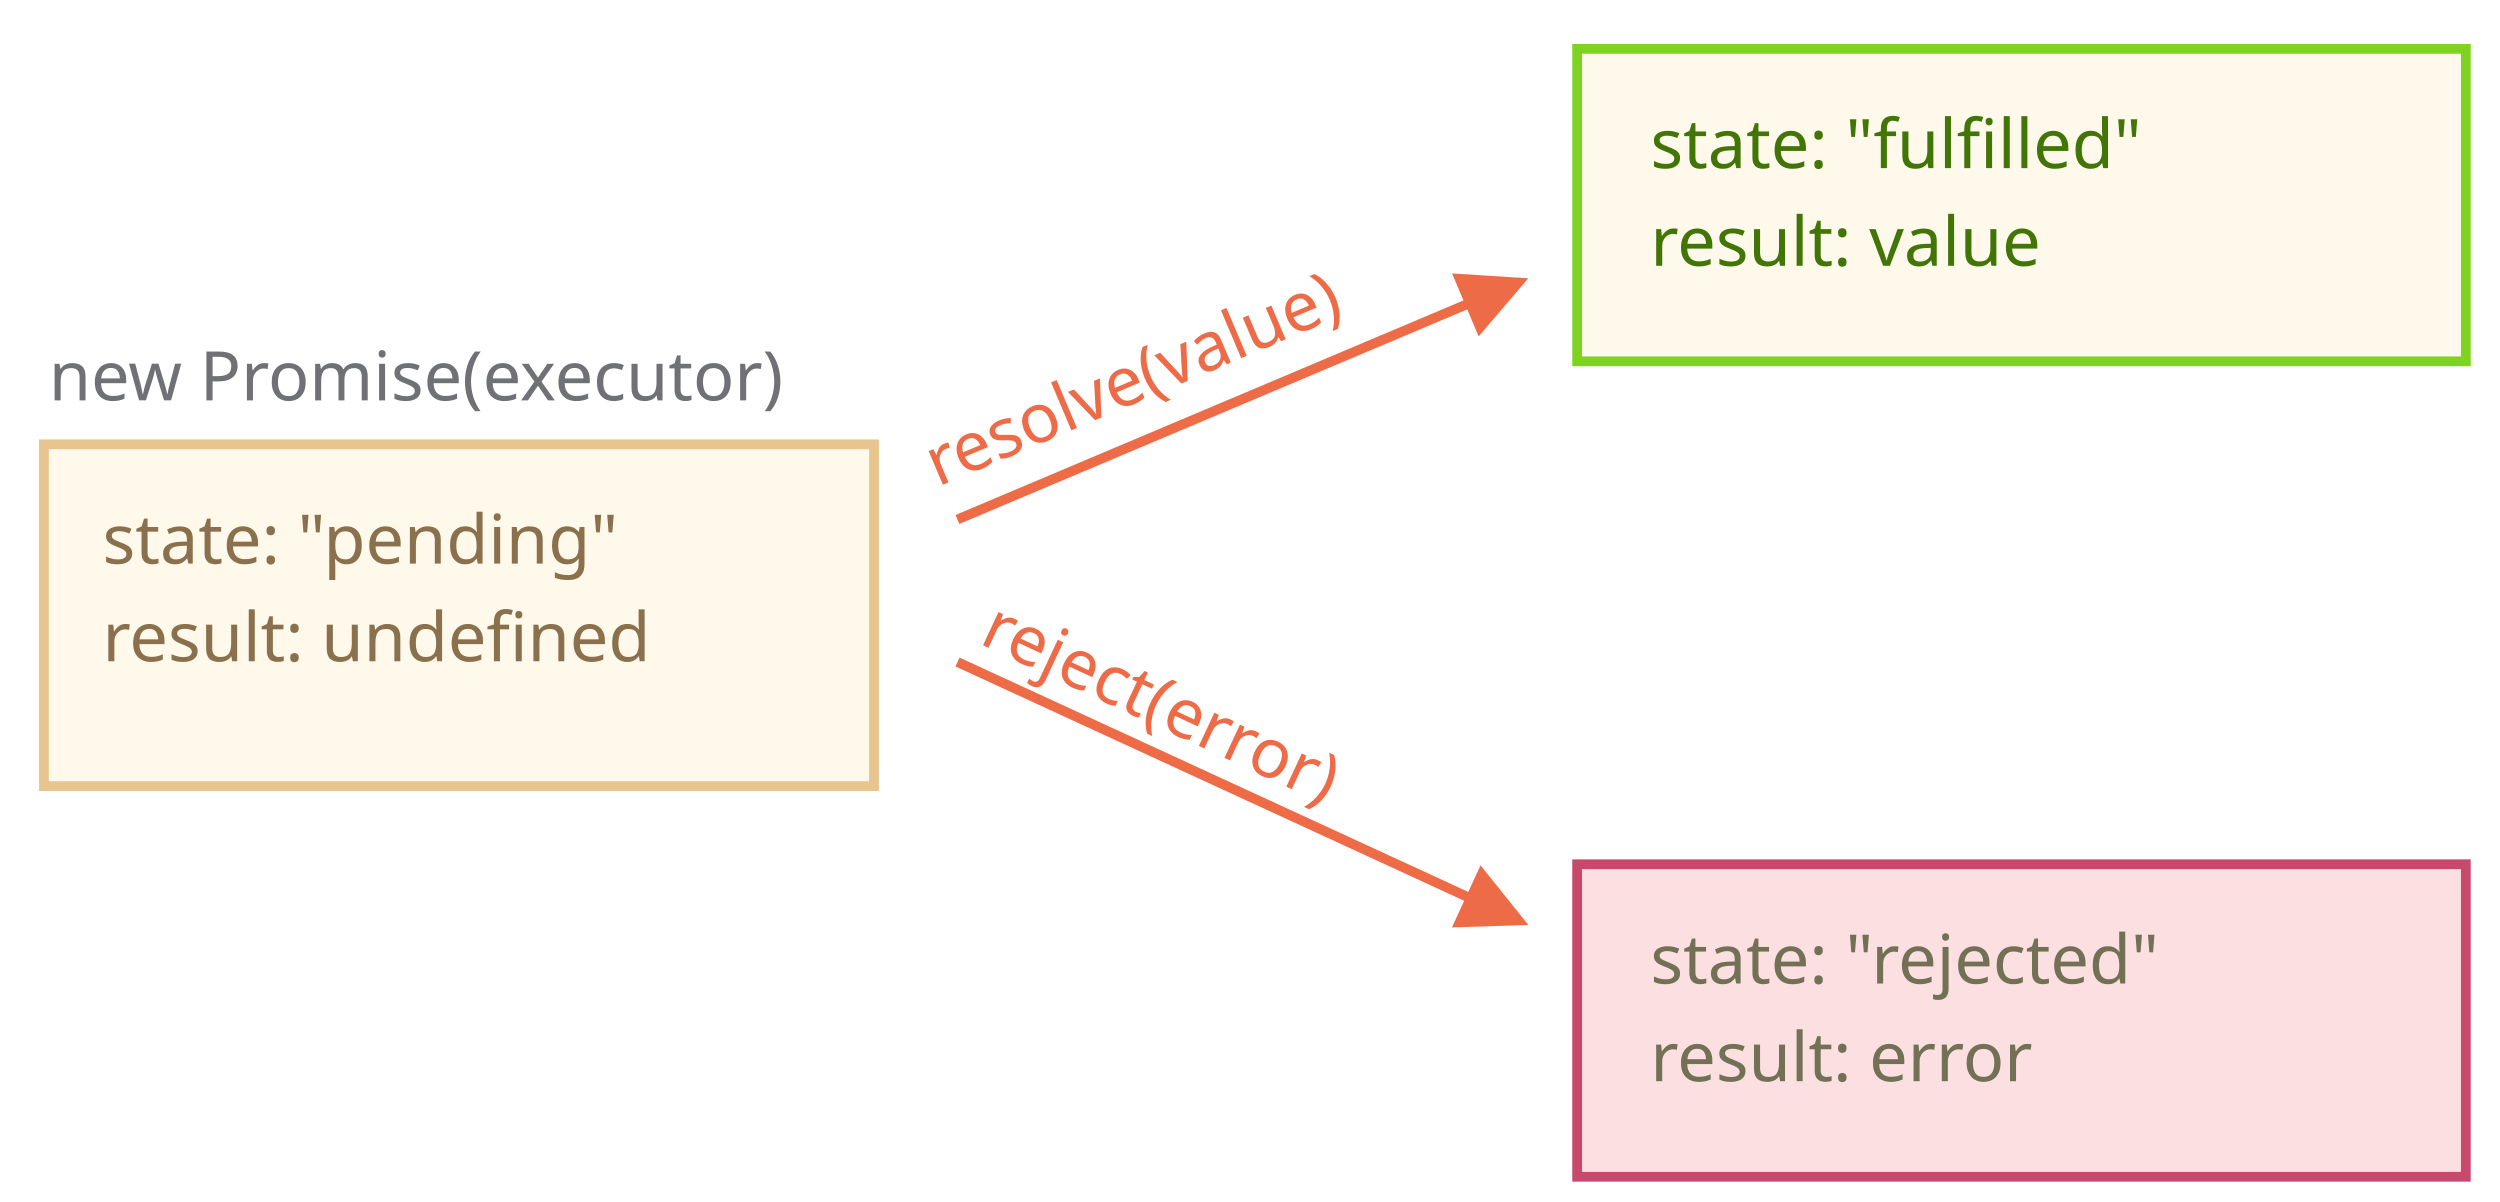
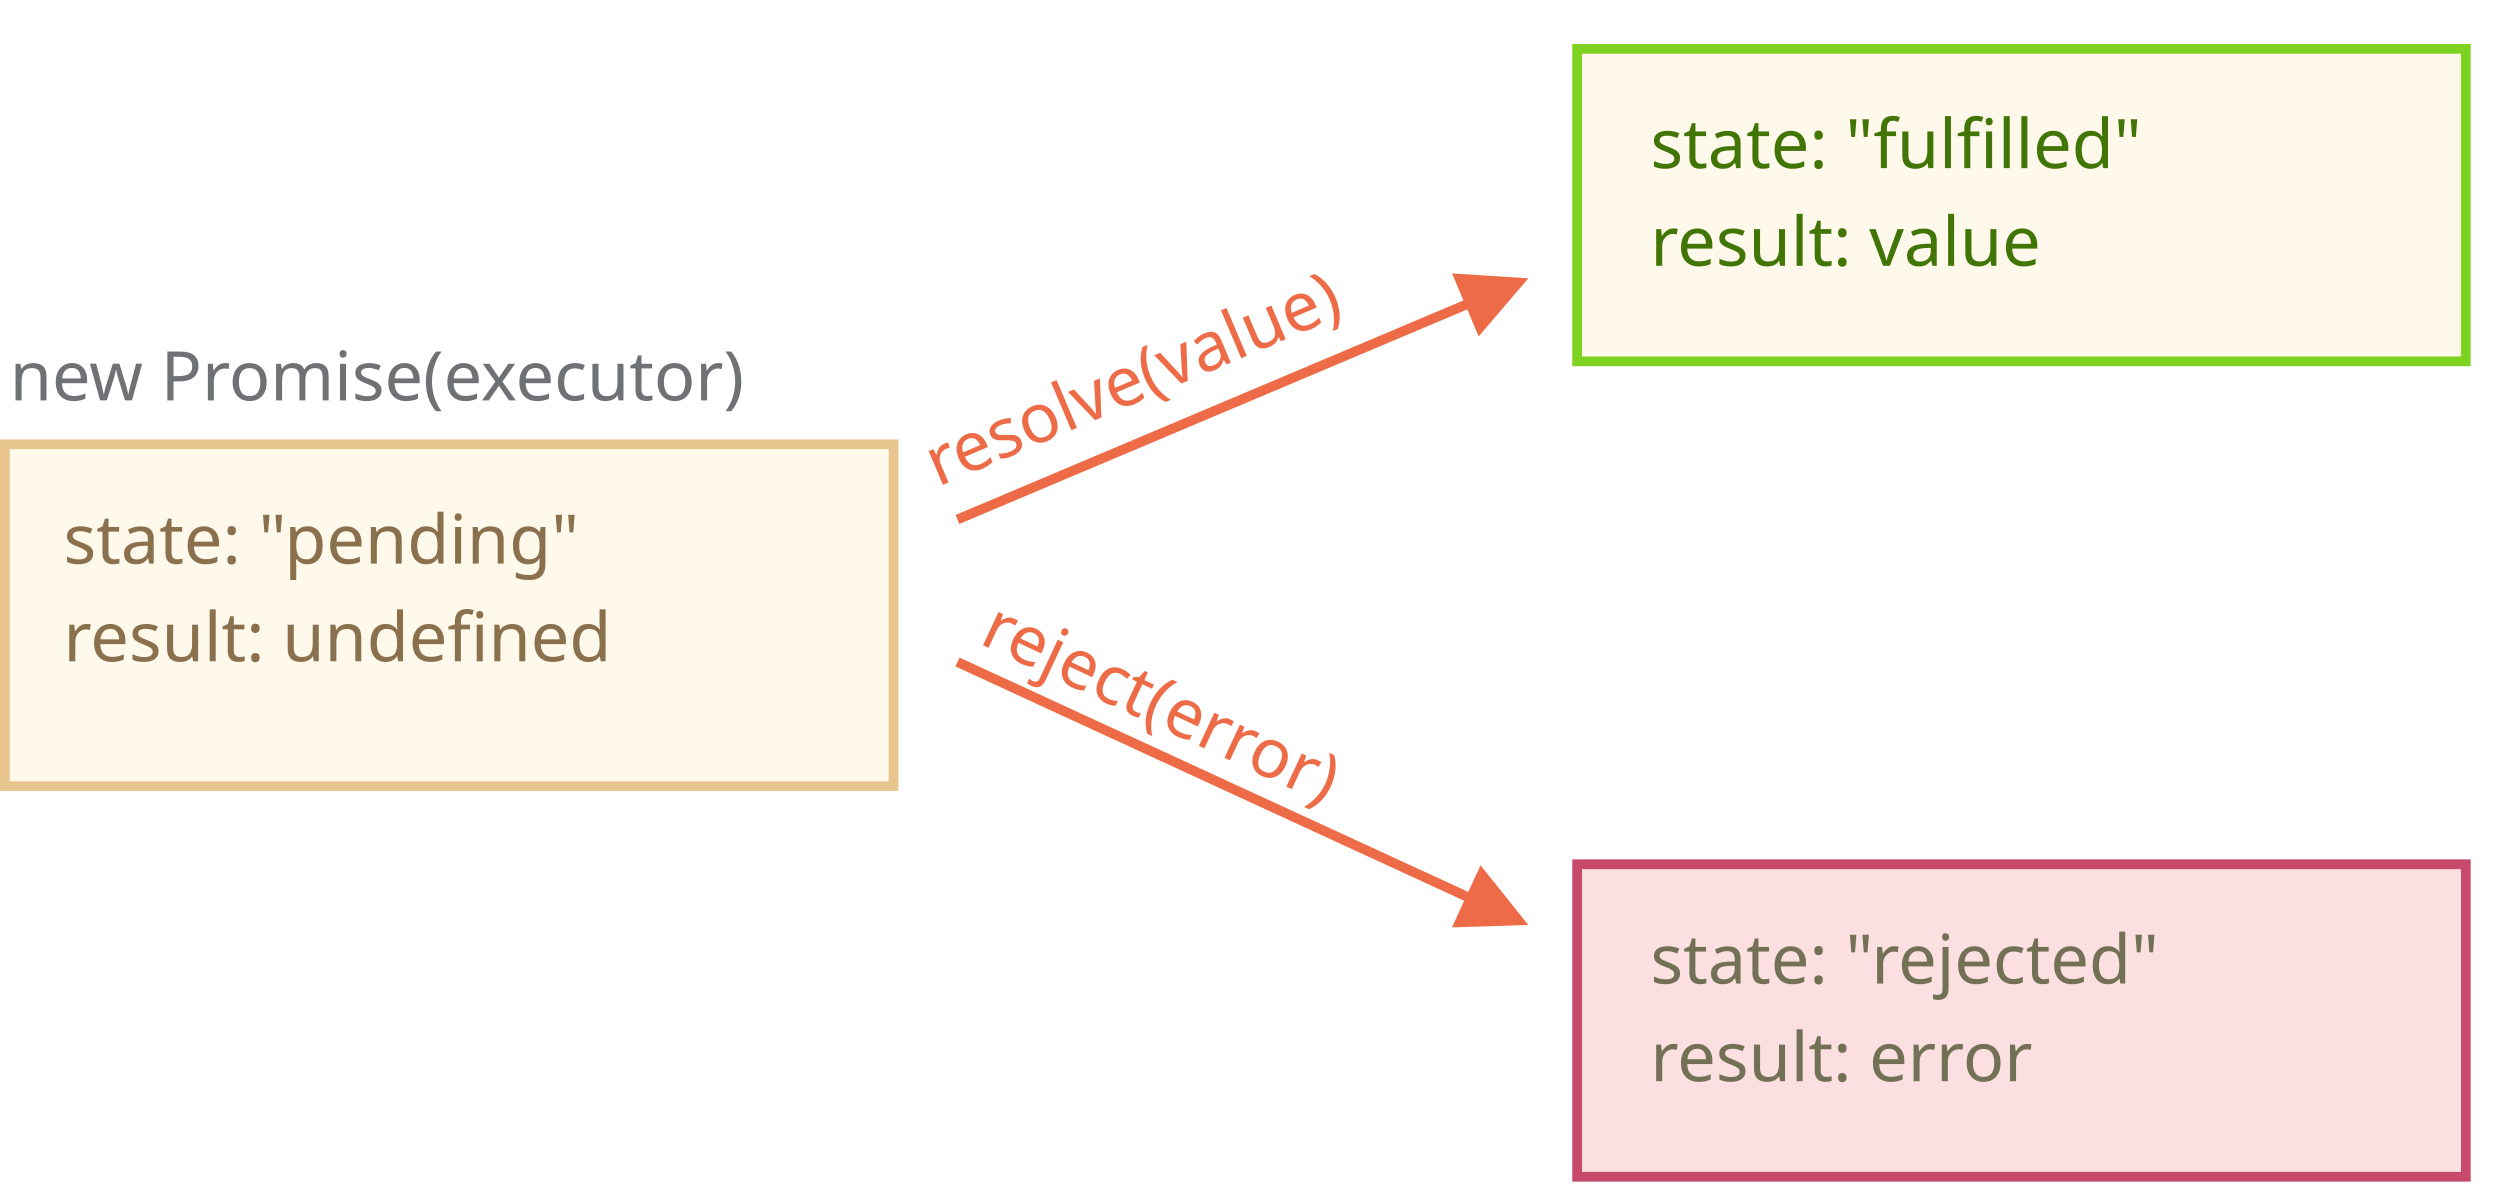
<svg xmlns="http://www.w3.org/2000/svg" width="512px" height="246px" viewBox="0 0 512 246" version="1.1">
  <g id="promise" stroke="none" stroke-width="1" fill="none" fill-rule="evenodd">
    <g id="promise-resolve-reject.svg">
-       <rect id="Rectangle-1" stroke="#E8C48E" stroke-width="2" fill="#FFF9EB" x="9" y="91" width="170" height="70" />
+       <rect id="Rectangle-1" stroke="#E8C48E" stroke-width="2" fill="#FFF9EB" x="1" y="91" width="182" height="70" />
      <text id="new-Promise(executor" font-family="PTMono-Regular, PT Mono" font-size="14" font-weight="normal" fill="#707175">
-         <tspan x="10" y="82">new Promise(executor)</tspan>
+         <tspan x="2" y="82">new Promise(executor)</tspan>
      </text>
      <text id="state:-&quot;pending&quot;-res" font-family="PTMono-Regular, PT Mono" font-size="14" font-weight="normal" line-spacing="20" fill="#8A704D">
-         <tspan x="21" y="115.432">state:   "pending"</tspan>
-         <tspan x="21" y="135.432">result:  undefined</tspan>
+         <tspan x="13" y="115.432">state:   "pending"</tspan>
+         <tspan x="13" y="135.432">result:  undefined</tspan>
      </text>
      <path id="Line" d="M299.866,184.483 L195.673,136.49 L196.51,134.673 L300.702,182.666 L303.213,177.217 L313,189.432 L297.356,189.932 L299.866,184.483 Z" fill="#EE6B47" fill-rule="nonzero" />
      <path id="Line-Copy" d="M300.493,63.369 L196.468,107.31 L195.69,105.468 L299.714,61.527 L297.38,55.999 L313,57 L302.827,68.896 L300.493,63.369 Z" fill="#EE6B47" fill-rule="nonzero" />
      <text id="resolve(value)" transform="translate(244.3899, 72.62968) rotate(-23) translate(-244.3899, -72.62968) " font-family="PTMono-Regular, PT Mono" font-size="14" font-weight="normal" fill="#EE6B47">
        <tspan x="185.59" y="77.13">resolve(value)</tspan>
      </text>
      <text id="reject(error)" transform="translate(251.6339, 150.6405) rotate(25) translate(-251.6339, -150.6405) " font-family="PTMono-Regular, PT Mono" font-size="14" font-weight="normal" fill="#EE6B47">
        <tspan x="197.034" y="155.141">reject(error)</tspan>
      </text>
      <rect id="Rectangle-1-Copy" stroke="#7ED321" stroke-width="2" fill="#FFF9EB" x="323" y="10" width="182" height="64" />
      <text id="state:-&quot;fulfilled&quot;-r" font-family="PTMono-Regular, PT Mono" font-size="14" font-weight="normal" line-spacing="20" fill="#417505">
        <tspan x="338" y="34.432">state:  "fulfilled"</tspan>
        <tspan x="338" y="54.432">result: value</tspan>
      </text>
      <rect id="Rectangle-1-Copy-3" stroke="#C74A6C" stroke-width="2" fill="#FCDFE1" x="323" y="177" width="182" height="64" />
      <text id="state:-&quot;rejected&quot;-re" font-family="PTMono-Regular, PT Mono" font-size="14" font-weight="normal" line-spacing="20" fill="#727155">
        <tspan x="338" y="201.432">state:  "rejected"</tspan>
        <tspan x="338" y="221.432">result: error</tspan>
      </text>
    </g>
  </g>
</svg>
